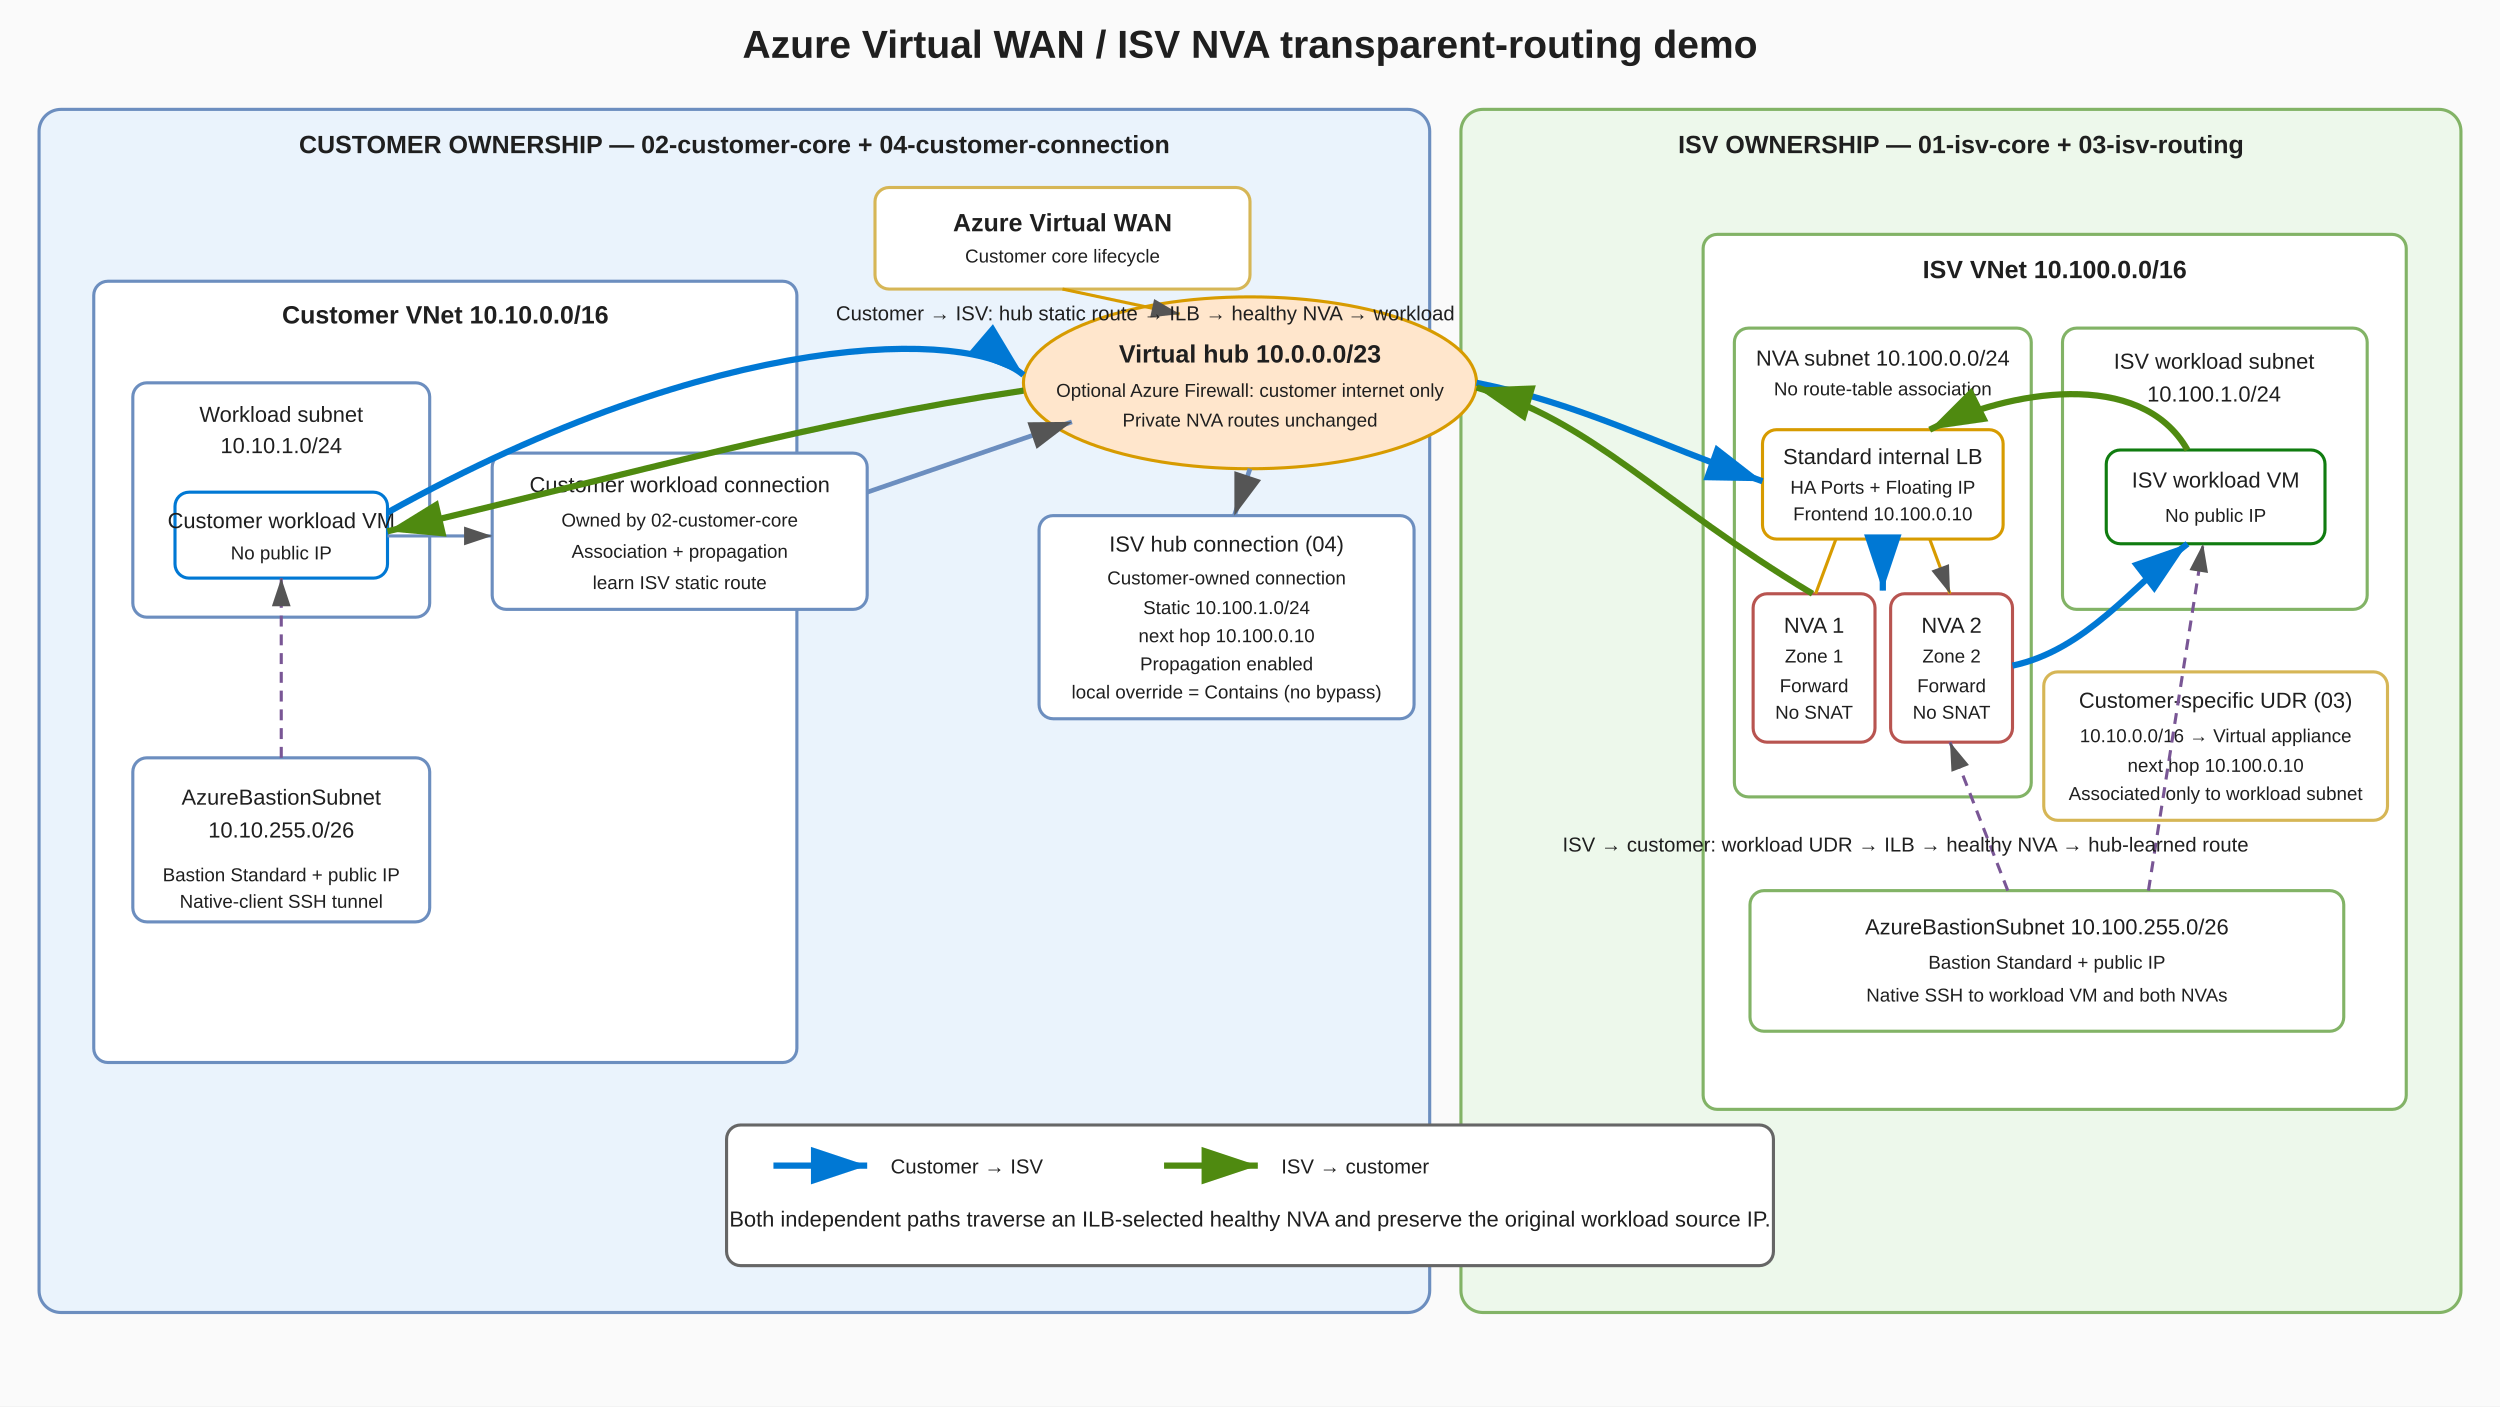
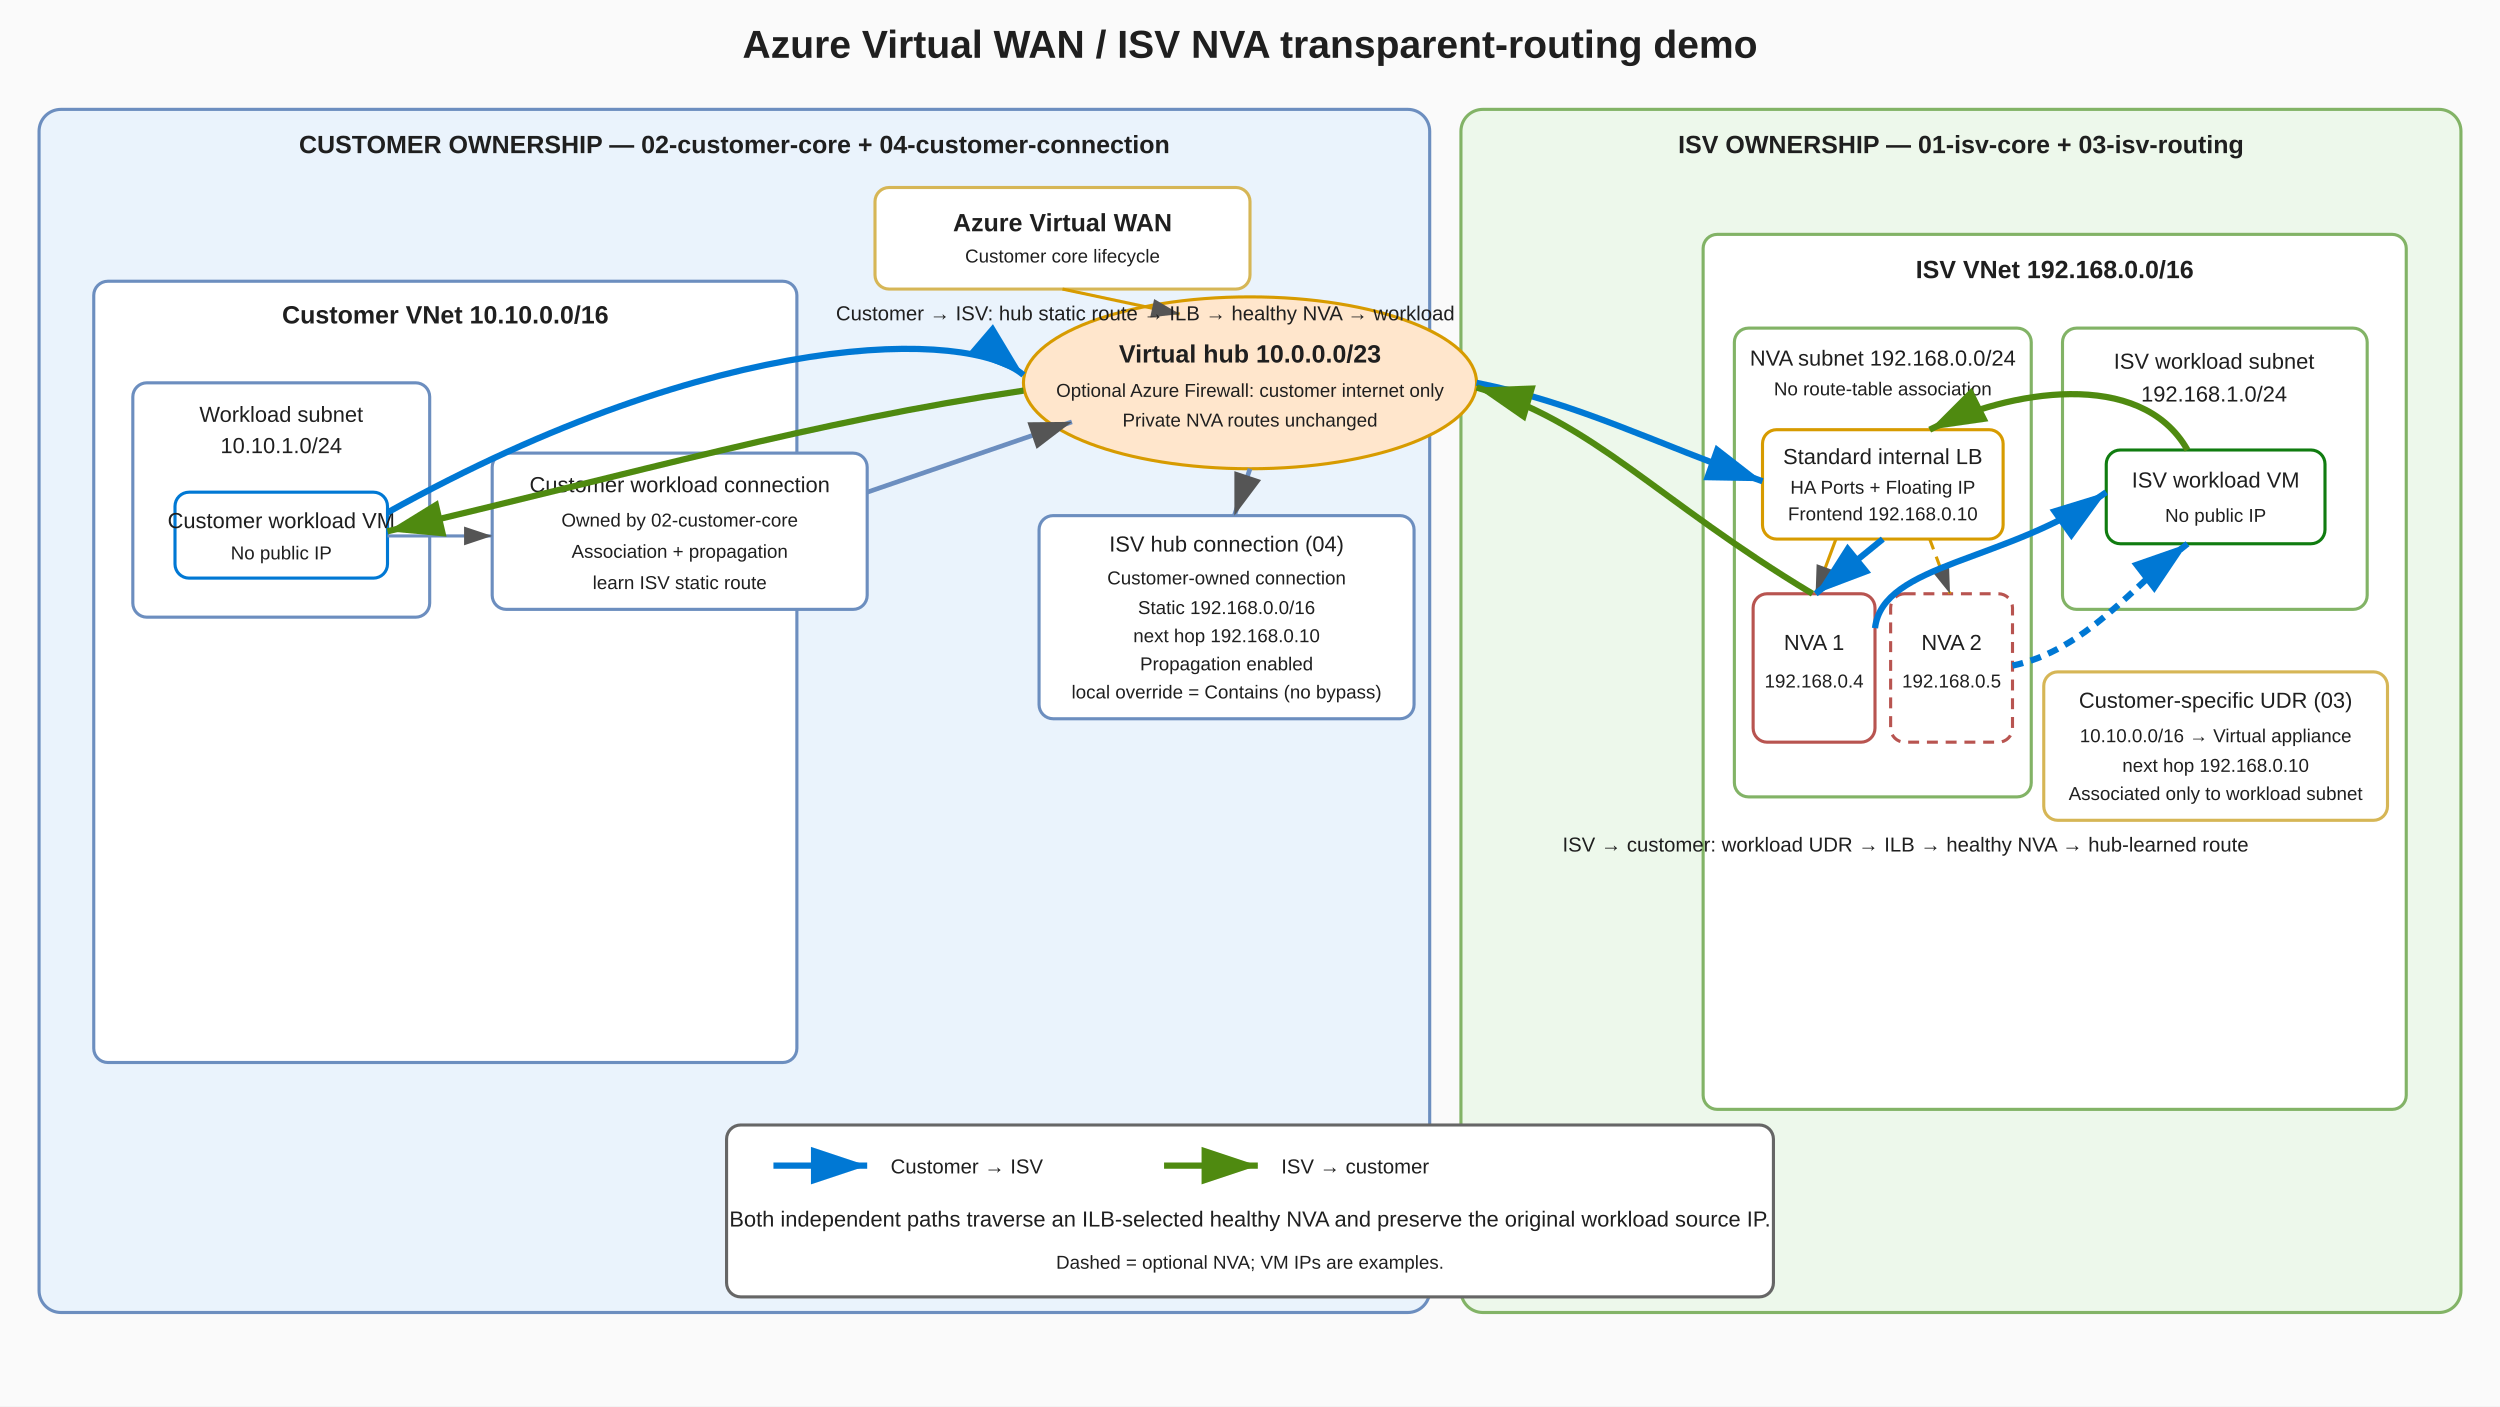
<svg xmlns="http://www.w3.org/2000/svg" width="1600" height="900" viewBox="0 0 1600 900" role="img" aria-labelledby="title desc">
  <defs>
    <marker id="blueArrow" markerWidth="10" markerHeight="10" refX="9" refY="3" orient="auto" markerUnits="strokeWidth">
      <path d="M0,0 L0,6 L9,3 z" fill="#0078d4" />
    </marker>
    <marker id="greenArrow" markerWidth="10" markerHeight="10" refX="9" refY="3" orient="auto" markerUnits="strokeWidth">
      <path d="M0,0 L0,6 L9,3 z" fill="#4f8a10" />
    </marker>
    <marker id="grayArrow" markerWidth="10" markerHeight="10" refX="9" refY="3" orient="auto" markerUnits="strokeWidth">
      <path d="M0,0 L0,6 L9,3 z" fill="#555" />
    </marker>
    <style>
      text { font-family: Arial, sans-serif; fill: #1f1f1f }
      .owner { stroke-width: 2; rx: 14 }
      .box { fill: #fff; stroke-width: 2; rx: 9 }
      .label { font-size: 14px; text-anchor: middle }
      .small { font-size: 12px; text-anchor: middle }
      .head { font-size: 16px; font-weight: bold; text-anchor: middle }
      .pathBlue { fill: none; stroke: #0078d4; stroke-width: 4; marker-end: url(#blueArrow) }
      .pathGreen { fill: none; stroke: #4f8a10; stroke-width: 4; marker-end: url(#greenArrow) }
-       .manage { fill: none; stroke: #795695; stroke-width: 2; stroke-dasharray: 7 5; marker-end: url(#grayArrow) }
+       .optional { stroke-dasharray: 7 5 }
    </style>
  </defs>
  <rect width="1600" height="900" fill="#fafafa" />
  <text x="800" y="37" font-size="25" font-weight="bold" text-anchor="middle">Azure Virtual WAN / ISV NVA transparent-routing demo</text>
  <rect class="owner" x="25" y="70" width="890" height="770" fill="#eaf3fc" stroke="#6c8ebf" />
  <text class="head" x="470" y="98">CUSTOMER OWNERSHIP — 02-customer-core + 04-customer-connection</text>
  <rect class="owner" x="935" y="70" width="640" height="770" fill="#edf8eb" stroke="#82b366" />
  <text class="head" x="1255" y="98">ISV OWNERSHIP — 01-isv-core + 03-isv-routing</text>
  <rect class="box" x="560" y="120" width="240" height="65" fill="#fff2cc" stroke="#d6b656" />
  <text class="head" x="680" y="148">Azure Virtual WAN</text>
  <text class="small" x="680" y="168">Customer core lifecycle</text>
  <ellipse cx="800" cy="245" rx="145" ry="55" fill="#ffe6cc" stroke="#d79b00" stroke-width="2" />
  <text class="head" x="800" y="232">Virtual hub 10.0.0.0/23</text>
  <text class="small" x="800" y="254">Optional Azure Firewall: customer internet only</text>
  <text class="small" x="800" y="273">Private NVA routes unchanged</text>
  <path d="M680 185 L755 201" stroke="#d79b00" stroke-width="2" marker-end="url(#grayArrow)" />
  <rect class="box" x="60" y="180" width="450" height="500" fill="#fff" stroke="#6c8ebf" />
  <text class="head" x="285" y="207">Customer VNet 10.10.0.0/16</text>
  <rect class="box" x="85" y="245" width="190" height="150" fill="#eef6fd" stroke="#6c8ebf" />
  <text class="label" x="180" y="270">Workload subnet</text>
  <text class="label" x="180" y="290">10.10.1.0/24</text>
  <rect class="box" x="112" y="315" width="136" height="55" fill="#fff" stroke="#0078d4" />
  <text class="label" x="180" y="338">Customer workload VM</text>
  <text class="small" x="180" y="358">No public IP</text>
-   <rect class="box" x="85" y="485" width="190" height="105" fill="#eef6fd" stroke="#6c8ebf" />
-   <text class="label" x="180" y="515">AzureBastionSubnet</text>
-   <text class="label" x="180" y="536">10.10.255.0/26</text>
-   <text class="small" x="180" y="564">Bastion Standard + public IP</text>
-   <text class="small" x="180" y="581">Native-client SSH tunnel</text>
  <rect class="box" x="315" y="290" width="240" height="100" fill="#dae8fc" stroke="#6c8ebf" />
  <text class="label" x="435" y="315">Customer workload connection</text>
  <text class="small" x="435" y="337">Owned by 02-customer-core</text>
  <text class="small" x="435" y="357">Association + propagation</text>
  <text class="small" x="435" y="377">learn ISV static route</text>
  <path d="M248 343 L315 343" stroke="#6c8ebf" stroke-width="2" marker-end="url(#grayArrow)" />
  <path d="M555 315 L686 270" stroke="#6c8ebf" stroke-width="3" marker-end="url(#grayArrow)" />
-   <path class="manage" d="M180 485 L180 370" />
  <rect class="box" x="665" y="330" width="240" height="130" fill="#dae8fc" stroke="#6c8ebf" />
  <text class="label" x="785" y="353">ISV hub connection (04)</text>
  <text class="small" x="785" y="374">Customer-owned connection</text>
-   <text class="small" x="785" y="393">Static 10.100.1.0/24</text>
-   <text class="small" x="785" y="411">next hop 10.100.0.10</text>
+   <text class="small" x="785" y="393">Static 192.168.0.0/16</text>
+   <text class="small" x="785" y="411">next hop 192.168.0.10</text>
  <text class="small" x="785" y="429">Propagation enabled</text>
  <text class="small" x="785" y="447">local override = Contains (no bypass)</text>
  <path d="M800 300 L790 330" stroke="#6c8ebf" stroke-width="3" marker-end="url(#grayArrow)" />
  <rect class="box" x="1090" y="150" width="450" height="560" fill="#fff" stroke="#82b366" />
-   <text class="head" x="1315" y="178">ISV VNet 10.100.0.0/16</text>
+   <text class="head" x="1315" y="178">ISV VNet 192.168.0.0/16</text>
  <rect class="box" x="1110" y="210" width="190" height="300" fill="#f2faef" stroke="#82b366" />
-   <text class="label" x="1205" y="234">NVA subnet 10.100.0.0/24</text>
+   <text class="label" x="1205" y="234">NVA subnet 192.168.0.0/24</text>
  <text class="small" x="1205" y="253">No route-table association</text>
  <rect class="box" x="1128" y="275" width="154" height="70" fill="#ffe6cc" stroke="#d79b00" />
  <text class="label" x="1205" y="297">Standard internal LB</text>
  <text class="small" x="1205" y="316">HA Ports + Floating IP</text>
-   <text class="small" x="1205" y="333">Frontend 10.100.0.10</text>
+   <text class="small" x="1205" y="333">Frontend 192.168.0.10</text>
  <rect class="box" x="1122" y="380" width="78" height="95" fill="#f8cecc" stroke="#b85450" />
-   <text class="label" x="1161" y="405">NVA 1</text>
-   <text class="small" x="1161" y="424">Zone 1</text>
-   <text class="small" x="1161" y="443">Forward</text>
-   <text class="small" x="1161" y="460">No SNAT</text>
-   <rect class="box" x="1210" y="380" width="78" height="95" fill="#f8cecc" stroke="#b85450" />
-   <text class="label" x="1249" y="405">NVA 2</text>
-   <text class="small" x="1249" y="424">Zone 2</text>
-   <text class="small" x="1249" y="443">Forward</text>
-   <text class="small" x="1249" y="460">No SNAT</text>
-   <path d="M1175 345 L1162 380 M1235 345 L1248 380" stroke="#d79b00" stroke-width="2" marker-end="url(#grayArrow)" />
+   <text class="label" x="1161" y="416">NVA 1</text>
+   <text class="small" x="1161" y="440">192.168.0.4</text>
+   <rect class="box optional" x="1210" y="380" width="78" height="95" fill="#f8cecc" stroke="#b85450" />
+   <text class="label" x="1249" y="416">NVA 2</text>
+   <text class="small" x="1249" y="440">192.168.0.5</text>
+   <path d="M1175 345 L1162 380" stroke="#d79b00" stroke-width="2" marker-end="url(#grayArrow)" />
+   <path class="optional" d="M1235 345 L1248 380" stroke="#d79b00" stroke-width="2" marker-end="url(#grayArrow)" />
  <rect class="box" x="1320" y="210" width="195" height="180" fill="#f2faef" stroke="#82b366" />
  <text class="label" x="1417" y="236">ISV workload subnet</text>
-   <text class="label" x="1417" y="257">10.100.1.0/24</text>
+   <text class="label" x="1417" y="257">192.168.1.0/24</text>
  <rect class="box" x="1348" y="288" width="140" height="60" fill="#fff" stroke="#107c10" />
  <text class="label" x="1418" y="312">ISV workload VM</text>
  <text class="small" x="1418" y="334">No public IP</text>
  <rect class="box" x="1308" y="430" width="220" height="95" fill="#fff2cc" stroke="#d6b656" />
  <text class="label" x="1418" y="453">Customer-specific UDR (03)</text>
  <text class="small" x="1418" y="475">10.10.0.0/16 → Virtual appliance</text>
-   <text class="small" x="1418" y="494">next hop 10.100.0.10</text>
+   <text class="small" x="1418" y="494">next hop 192.168.0.10</text>
  <text class="small" x="1418" y="512">Associated only to workload subnet</text>
-   <rect class="box" x="1120" y="570" width="380" height="90" fill="#f2faef" stroke="#82b366" />
-   <text class="label" x="1310" y="598">AzureBastionSubnet 10.100.255.0/26</text>
-   <text class="small" x="1310" y="620">Bastion Standard + public IP</text>
-   <text class="small" x="1310" y="641">Native SSH to workload VM and both NVAs</text>
-   <path class="manage" d="M1285 570 L1248 475" />
-   <path class="manage" d="M1375 570 L1410 348" />
  <path class="pathBlue" d="M248 328 C460 210, 620 210, 655 240" />
  <path class="pathBlue" d="M945 245 C1010 258, 1060 284, 1128 308" />
-   <path class="pathBlue" d="M1205 345 L1205 378" />
-   <path class="pathBlue" d="M1288 426 C1335 416, 1365 375, 1400 348" />
+   <path class="pathBlue" d="M1205 345 L1162 380" />
+   <path class="pathBlue" d="M1200 402 C1205 360, 1285 360, 1348 315" />
+   <path class="pathBlue optional" d="M1288 426 C1335 416, 1365 375, 1400 348" />
  <text x="535" y="205" font-size="13" fill="#0078d4">Customer → ISV: hub static route → ILB → healthy NVA → workload</text>
  <path class="pathGreen" d="M1400 288 C1370 235, 1285 250, 1235 275" />
  <path class="pathGreen" d="M1160 380 C1060 320, 1020 270, 945 248" />
  <path class="pathGreen" d="M655 250 C520 270, 410 302, 248 340" />
  <text x="1000" y="545" font-size="13" fill="#4f8a10">ISV → customer: workload UDR → ILB → healthy NVA → hub-learned route</text>
-   <rect class="box" x="465" y="720" width="670" height="90" fill="#fff" stroke="#666" />
+   <rect class="box" x="465" y="720" width="670" height="110" fill="#fff" stroke="#666" />
  <line x1="495" y1="746" x2="555" y2="746" stroke="#0078d4" stroke-width="4" marker-end="url(#blueArrow)" />
  <text x="570" y="751" font-size="13">Customer → ISV</text>
  <line x1="745" y1="746" x2="805" y2="746" stroke="#4f8a10" stroke-width="4" marker-end="url(#greenArrow)" />
  <text x="820" y="751" font-size="13">ISV → customer</text>
  <text class="label" x="800" y="785">Both independent paths traverse an ILB-selected healthy NVA and preserve the original workload source IP.</text>
+   <text class="small" x="800" y="812">Dashed = optional NVA; VM IPs are examples.</text>
</svg>
